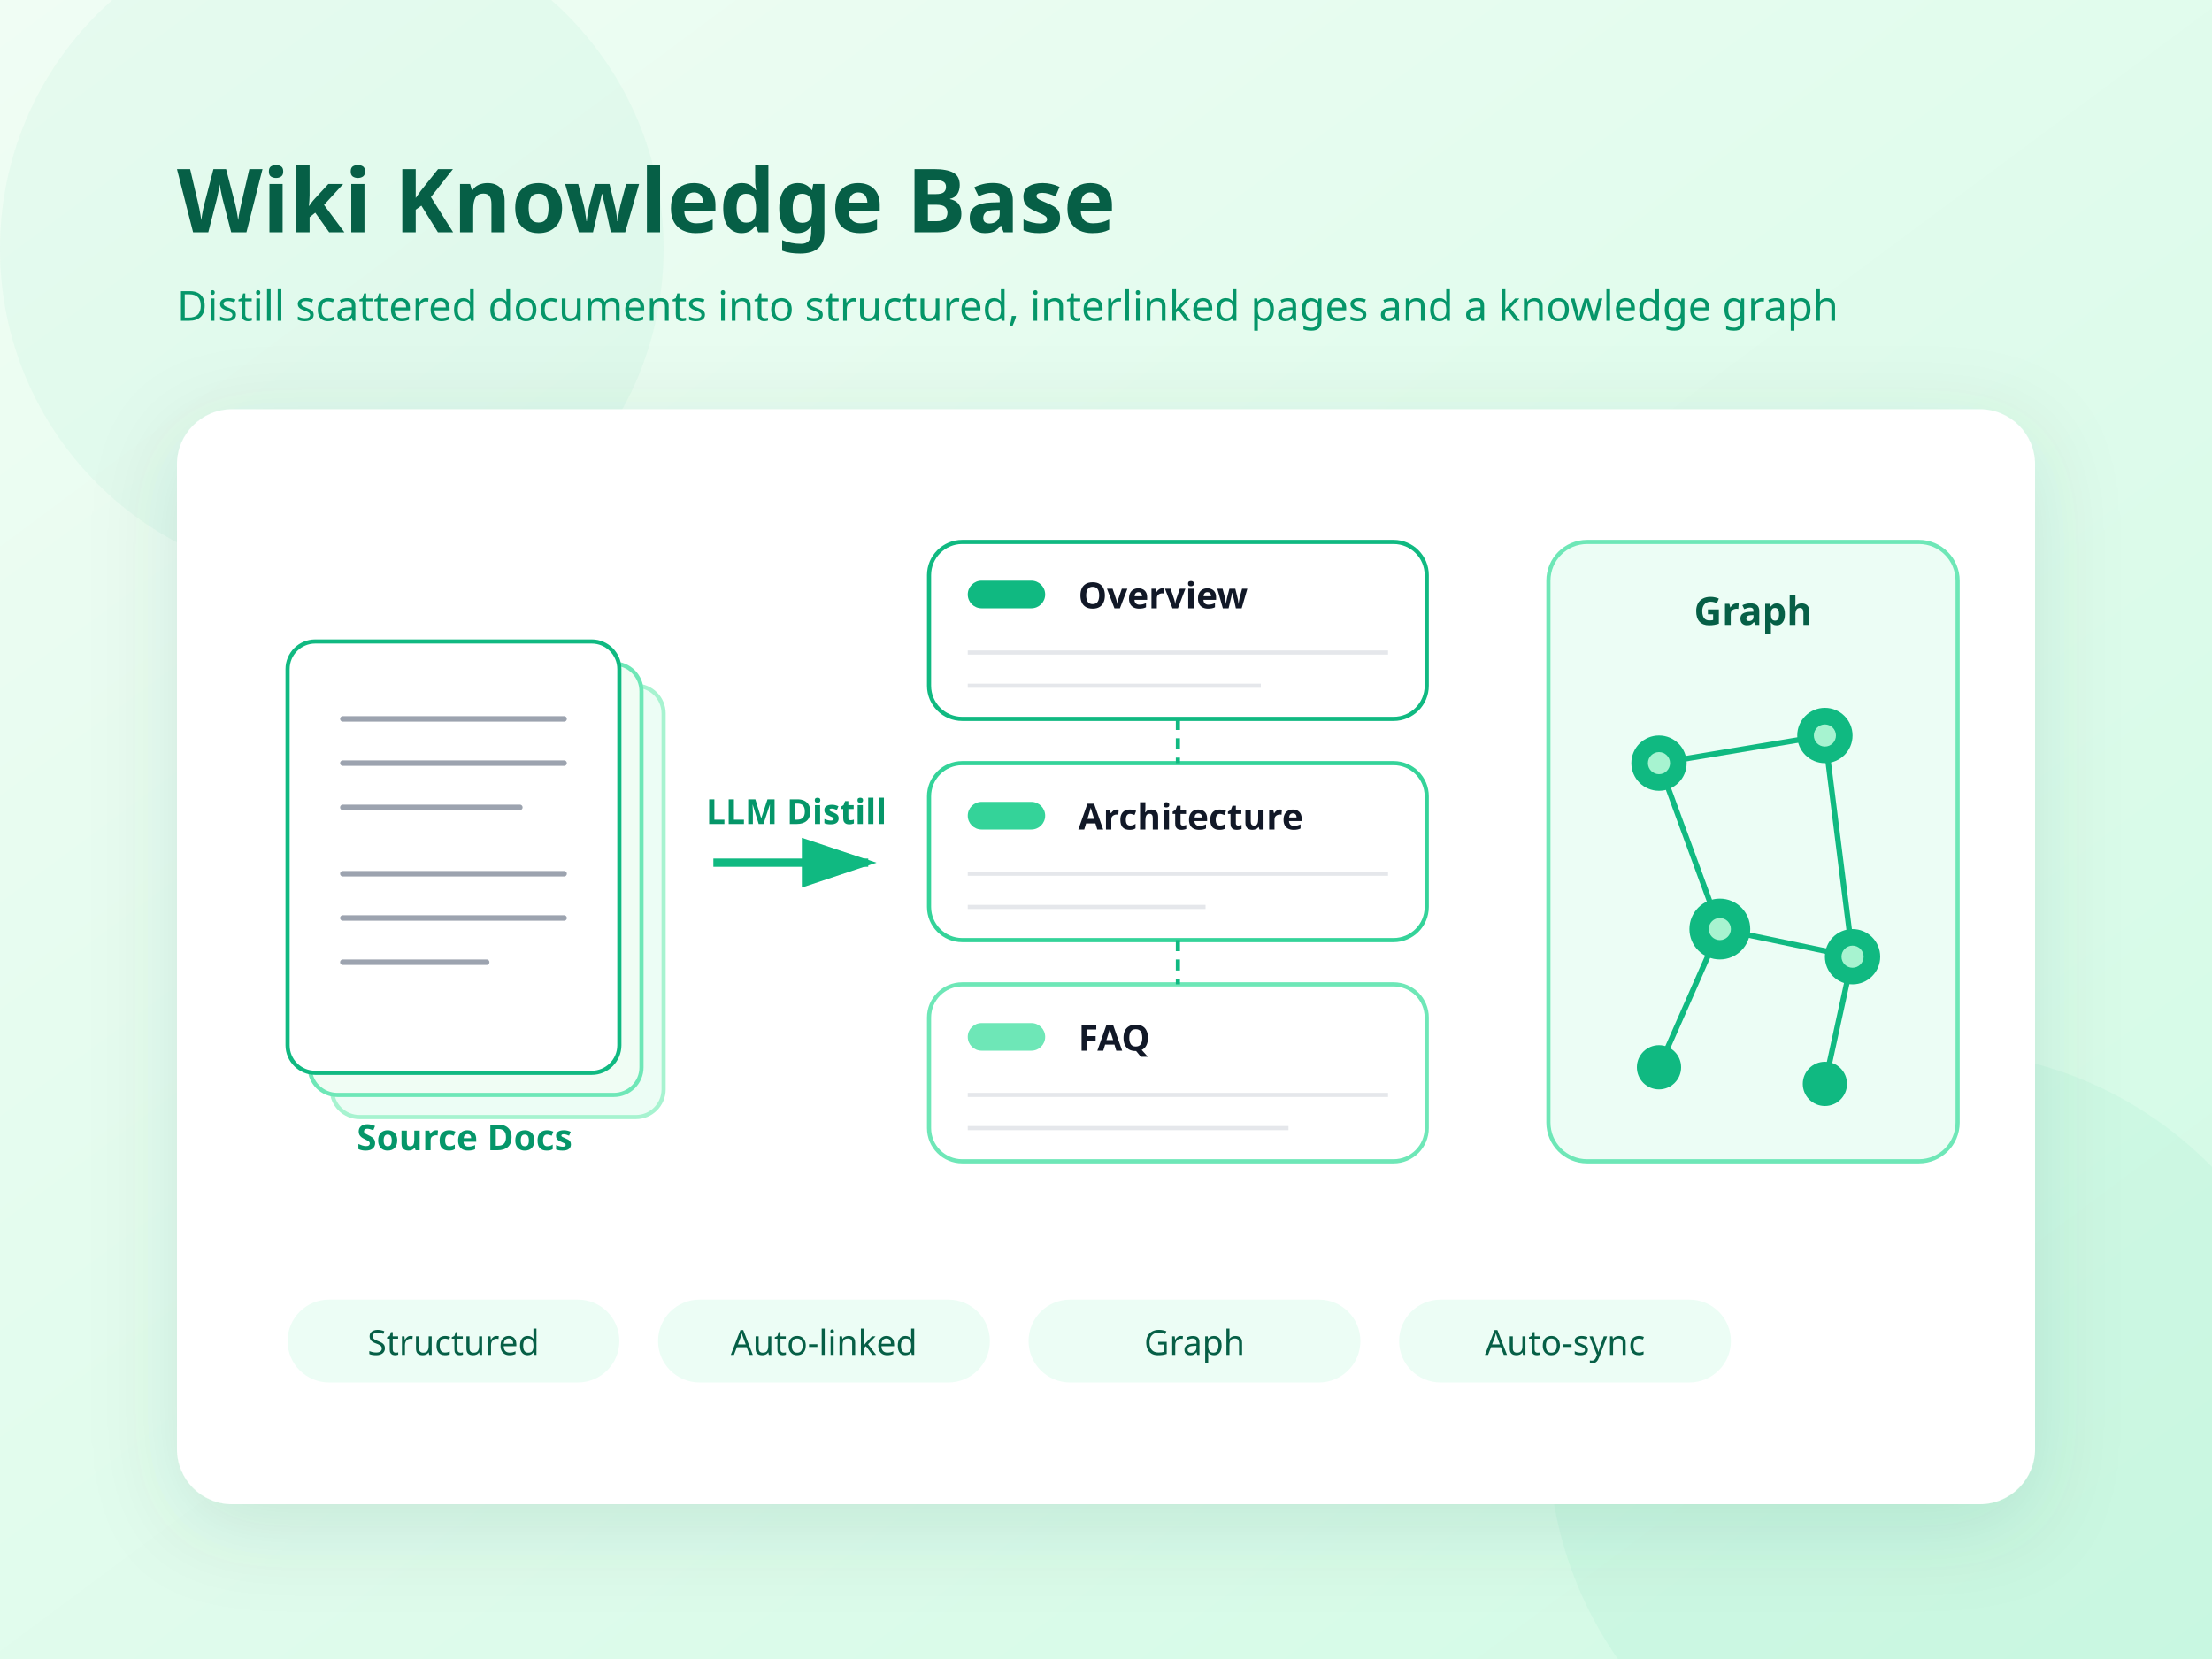
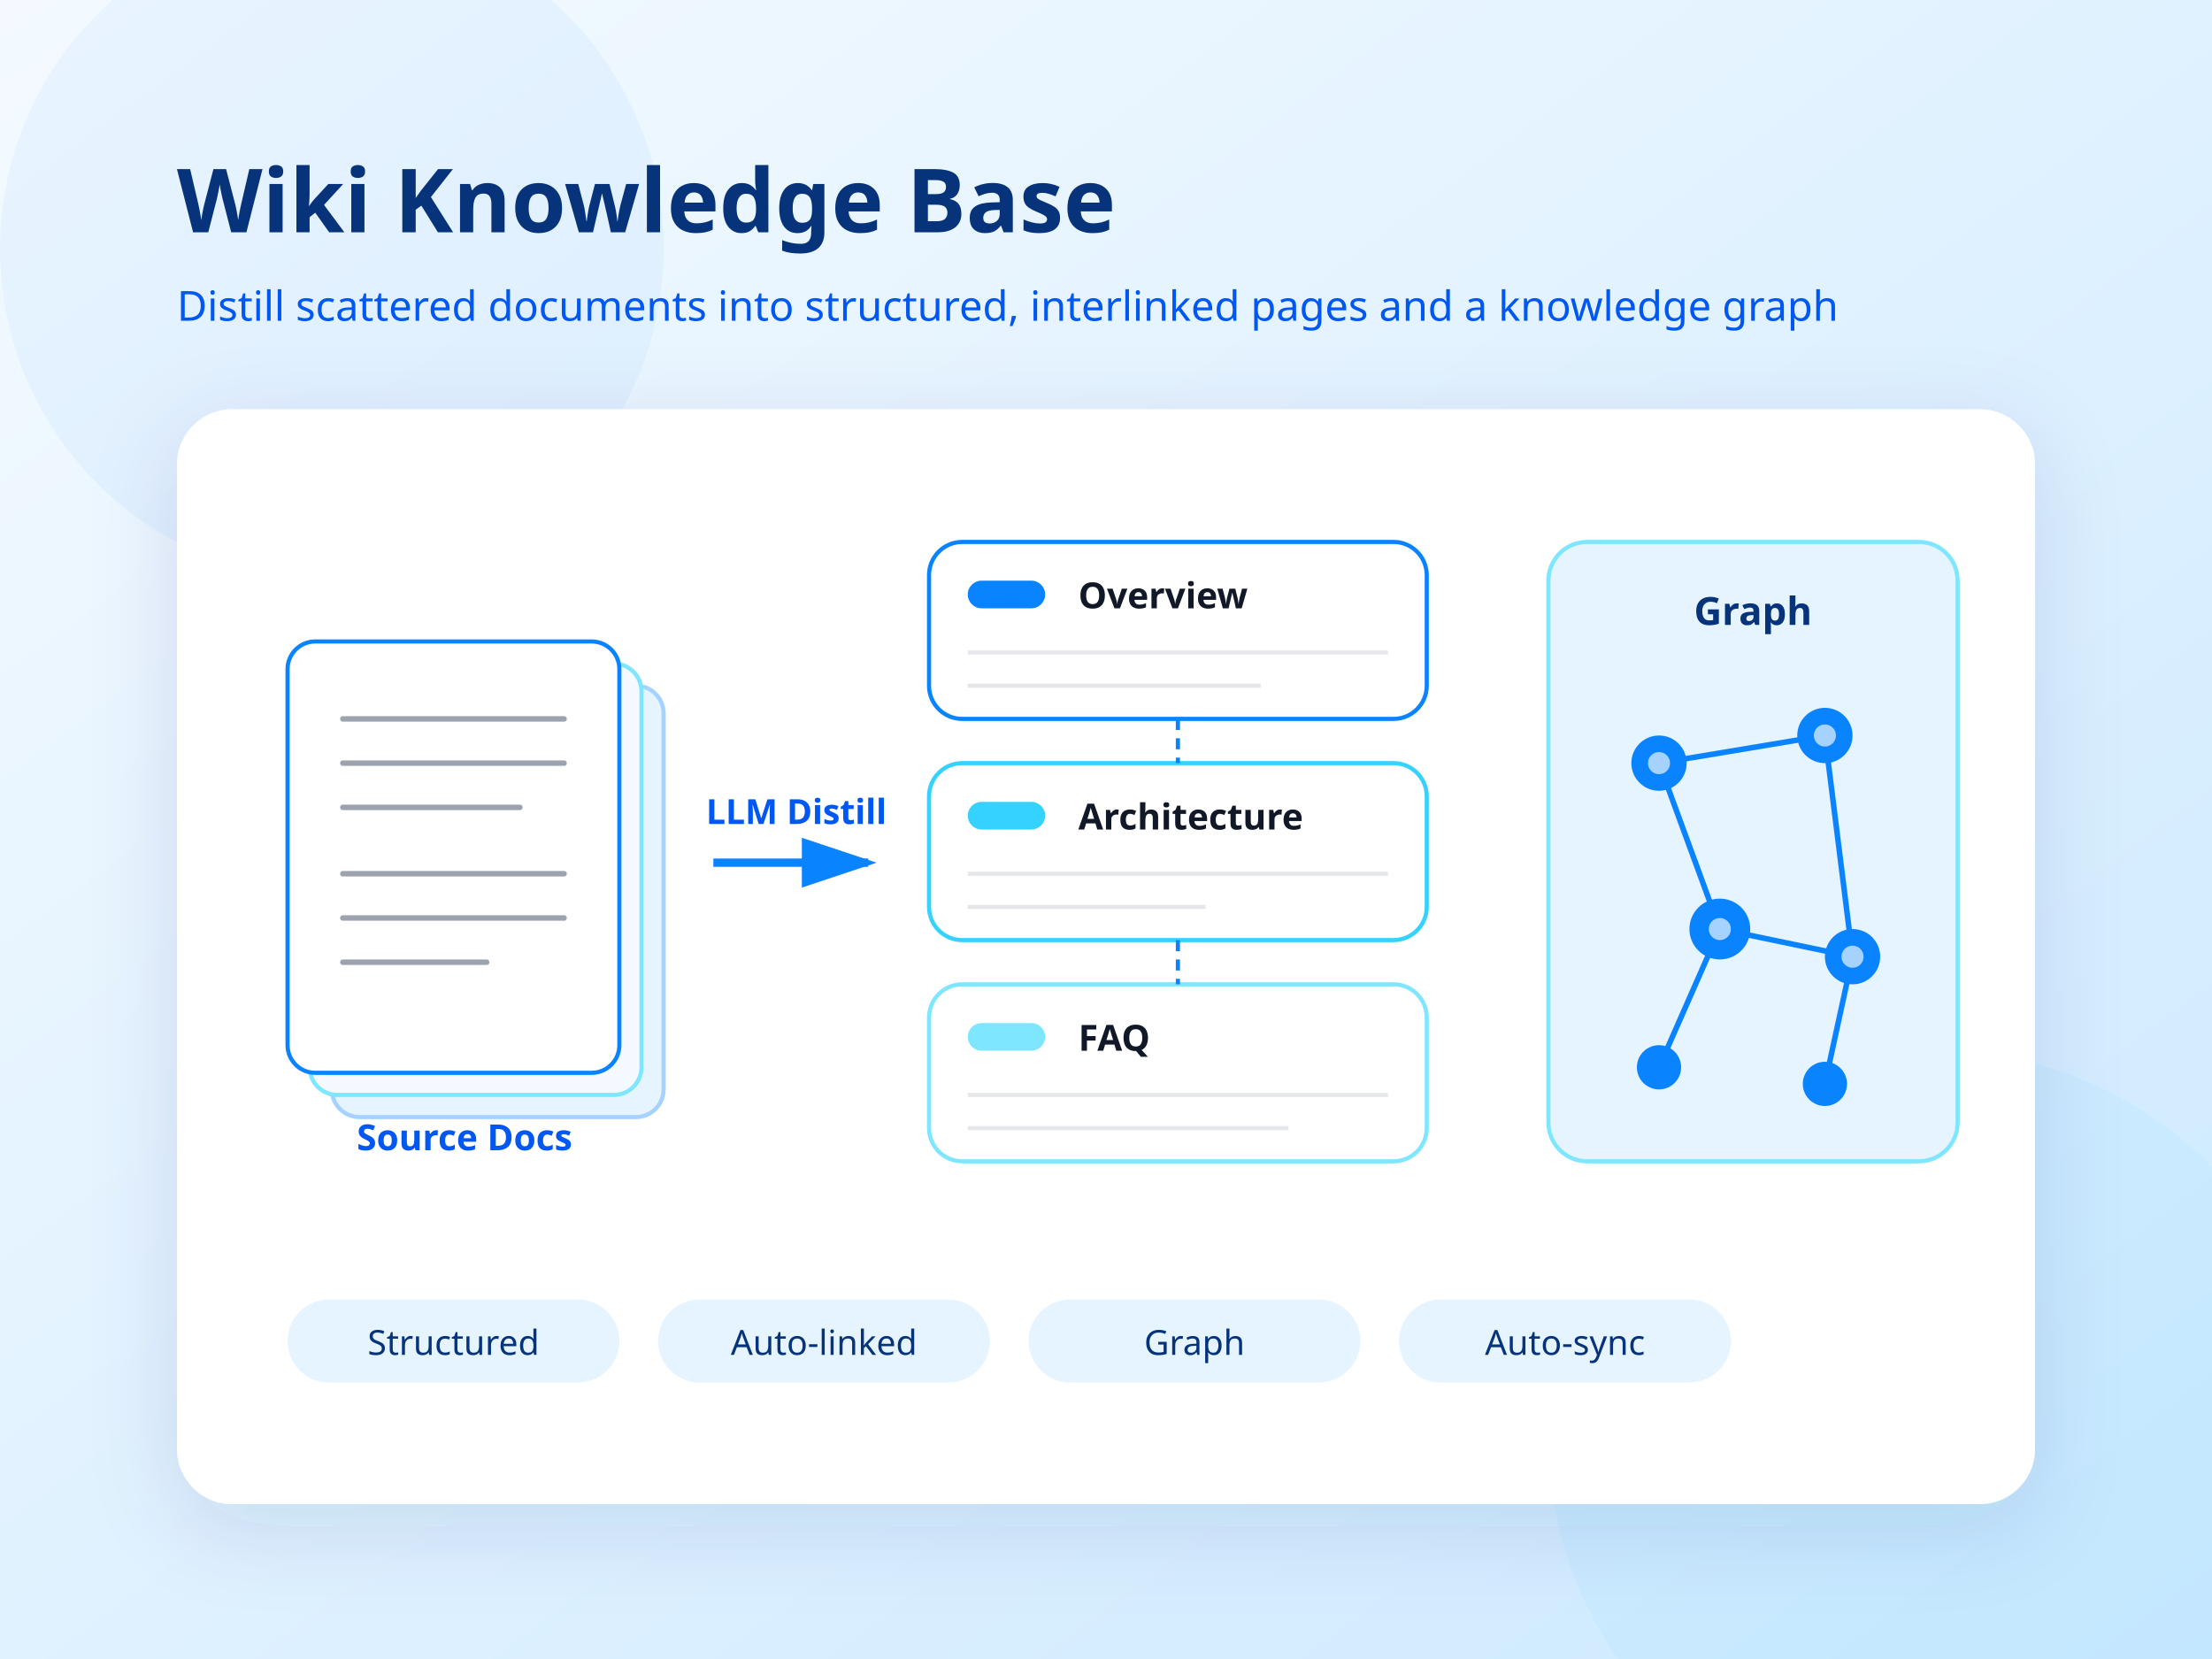
<svg xmlns="http://www.w3.org/2000/svg" viewBox="0 0 800 600">
  <defs>
    <linearGradient id="bg3" x1="0%" y1="0%" x2="100%" y2="100%">
-       <stop offset="0%" stop-color="#F0FDF4" />
-       <stop offset="100%" stop-color="#D1FAE5" />
+       <stop offset="0%" stop-color="#F4FAFF" />
+       <stop offset="100%" stop-color="#CCE9FF" />
    </linearGradient>
    <filter id="soft3" x="-20%" y="-20%" width="140%" height="140%">
-       <feDropShadow dx="0" dy="8" stdDeviation="16" flood-color="#065F46" flood-opacity="0.12" />
+       <feDropShadow dx="0" dy="8" stdDeviation="16" flood-color="#06337A" flood-opacity="0.12" />
    </filter>
  </defs>
  <rect width="800" height="600" fill="url(#bg3)" />
-   <circle cx="120" cy="90" r="120" fill="#10B981" opacity="0.05" />
-   <circle cx="700" cy="520" r="140" fill="#34D399" opacity="0.06" />
-   <text x="64" y="84" font-family="PingFang SC, sans-serif" font-size="32" font-weight="700" fill="#065F46">Wiki Knowledge Base</text>
-   <text x="64" y="116" font-family="PingFang SC, sans-serif" font-size="15" fill="#059669">Distill scattered documents into structured, interlinked pages and a knowledge graph</text>
+   <circle cx="120" cy="90" r="120" fill="#0A83FF" opacity="0.05" />
+   <circle cx="700" cy="520" r="140" fill="#35D2FF" opacity="0.06" />
+   <text x="64" y="84" font-family="PingFang SC, sans-serif" font-size="32" font-weight="700" fill="#06337A">Wiki Knowledge Base</text>
+   <text x="64" y="116" font-family="PingFang SC, sans-serif" font-size="15" fill="#0057F2">Distill scattered documents into structured, interlinked pages and a knowledge graph</text>
  <g filter="url(#soft3)">
    <rect x="64" y="148" width="672" height="396" rx="20" fill="#FFFFFF" />
  </g>
  <g transform="translate(104, 232)">
-     <rect x="16" y="16" width="120" height="156" rx="10" fill="#ECFDF5" stroke="#A7F3D0" stroke-width="1.5" />
-     <rect x="8" y="8" width="120" height="156" rx="10" fill="#F0FDF4" stroke="#6EE7B7" stroke-width="1.5" />
-     <rect x="0" y="0" width="120" height="156" rx="10" fill="#FFFFFF" stroke="#10B981" stroke-width="1.5" />
+     <rect x="16" y="16" width="120" height="156" rx="10" fill="#E6F4FF" stroke="#A6D2FF" stroke-width="1.5" />
+     <rect x="8" y="8" width="120" height="156" rx="10" fill="#F4FAFF" stroke="#7FE6FF" stroke-width="1.5" />
+     <rect x="0" y="0" width="120" height="156" rx="10" fill="#FFFFFF" stroke="#0A83FF" stroke-width="1.5" />
    <g stroke="#9CA3AF" stroke-width="2" stroke-linecap="round">
      <line x1="20" y1="28" x2="100" y2="28" />
      <line x1="20" y1="44" x2="100" y2="44" />
      <line x1="20" y1="60" x2="84" y2="60" />
      <line x1="20" y1="84" x2="100" y2="84" />
      <line x1="20" y1="100" x2="100" y2="100" />
      <line x1="20" y1="116" x2="72" y2="116" />
    </g>
-     <text x="64" y="184" font-family="PingFang SC, sans-serif" font-size="13" font-weight="600" fill="#059669" text-anchor="middle">Source Docs</text>
+     <text x="64" y="184" font-family="PingFang SC, sans-serif" font-size="13" font-weight="600" fill="#0057F2" text-anchor="middle">Source Docs</text>
  </g>
  <g transform="translate(258, 300)">
-     <path d="M0 12 H56" stroke="#10B981" stroke-width="3" marker-end="url(#arr3)" />
-     <text x="30" y="-2" font-family="PingFang SC, sans-serif" font-size="12.5" font-weight="600" fill="#059669" text-anchor="middle">LLM Distill</text>
+     <path d="M0 12 H56" stroke="#0A83FF" stroke-width="3" marker-end="url(#arr3)" />
+     <text x="30" y="-2" font-family="PingFang SC, sans-serif" font-size="12.5" font-weight="600" fill="#0057F2" text-anchor="middle">LLM Distill</text>
  </g>
  <g transform="translate(336, 196)">
-     <rect width="180" height="64" rx="12" fill="#FFFFFF" stroke="#10B981" stroke-width="1.5" />
-     <rect x="14" y="14" width="28" height="10" rx="5" fill="#10B981" />
+     <rect width="180" height="64" rx="12" fill="#FFFFFF" stroke="#0A83FF" stroke-width="1.5" />
+     <rect x="14" y="14" width="28" height="10" rx="5" fill="#0A83FF" />
    <text x="54" y="24" font-family="PingFang SC, sans-serif" font-size="13" font-weight="600" fill="#111827">Overview</text>
    <line x1="14" y1="40" x2="166" y2="40" stroke="#E5E7EB" stroke-width="1.5" />
    <line x1="14" y1="52" x2="120" y2="52" stroke="#E5E7EB" stroke-width="1.5" />
  </g>
  <g transform="translate(336, 276)">
-     <rect width="180" height="64" rx="12" fill="#FFFFFF" stroke="#34D399" stroke-width="1.5" />
-     <rect x="14" y="14" width="28" height="10" rx="5" fill="#34D399" />
+     <rect width="180" height="64" rx="12" fill="#FFFFFF" stroke="#35D2FF" stroke-width="1.5" />
+     <rect x="14" y="14" width="28" height="10" rx="5" fill="#35D2FF" />
    <text x="54" y="24" font-family="PingFang SC, sans-serif" font-size="13" font-weight="600" fill="#111827">Architecture</text>
    <line x1="14" y1="40" x2="166" y2="40" stroke="#E5E7EB" stroke-width="1.5" />
    <line x1="14" y1="52" x2="100" y2="52" stroke="#E5E7EB" stroke-width="1.5" />
  </g>
  <g transform="translate(336, 356)">
-     <rect width="180" height="64" rx="12" fill="#FFFFFF" stroke="#6EE7B7" stroke-width="1.5" />
-     <rect x="14" y="14" width="28" height="10" rx="5" fill="#6EE7B7" />
+     <rect width="180" height="64" rx="12" fill="#FFFFFF" stroke="#7FE6FF" stroke-width="1.5" />
+     <rect x="14" y="14" width="28" height="10" rx="5" fill="#7FE6FF" />
    <text x="54" y="24" font-family="PingFang SC, sans-serif" font-size="13" font-weight="600" fill="#111827">FAQ</text>
    <line x1="14" y1="40" x2="166" y2="40" stroke="#E5E7EB" stroke-width="1.5" />
    <line x1="14" y1="52" x2="130" y2="52" stroke="#E5E7EB" stroke-width="1.5" />
  </g>
-   <g stroke="#10B981" stroke-width="1.5" stroke-dasharray="4,3">
+   <g stroke="#0A83FF" stroke-width="1.5" stroke-dasharray="4,3">
    <path d="M426 260 V276" fill="none" />
    <path d="M426 340 V356" fill="none" />
  </g>
  <g transform="translate(560, 196)">
-     <rect width="148" height="224" rx="14" fill="#ECFDF5" stroke="#6EE7B7" stroke-width="1.5" />
-     <text x="74" y="30" font-family="PingFang SC, sans-serif" font-size="14" font-weight="700" fill="#065F46" text-anchor="middle">Graph</text>
-     <g stroke="#10B981" stroke-width="2">
+     <rect width="148" height="224" rx="14" fill="#E6F4FF" stroke="#7FE6FF" stroke-width="1.5" />
+     <text x="74" y="30" font-family="PingFang SC, sans-serif" font-size="14" font-weight="700" fill="#06337A" text-anchor="middle">Graph</text>
+     <g stroke="#0A83FF" stroke-width="2">
      <line x1="40" y1="80" x2="100" y2="70" />
      <line x1="40" y1="80" x2="62" y2="140" />
      <line x1="100" y1="70" x2="110" y2="150" />
      <line x1="62" y1="140" x2="110" y2="150" />
      <line x1="62" y1="140" x2="40" y2="190" />
      <line x1="110" y1="150" x2="100" y2="196" />
    </g>
-     <g fill="#10B981">
+     <g fill="#0A83FF">
      <circle cx="40" cy="80" r="10" />
      <circle cx="100" cy="70" r="10" />
      <circle cx="62" cy="140" r="11" />
      <circle cx="110" cy="150" r="10" />
      <circle cx="40" cy="190" r="8" />
      <circle cx="100" cy="196" r="8" />
    </g>
-     <g fill="#A7F3D0">
+     <g fill="#A6D2FF">
      <circle cx="40" cy="80" r="4" />
      <circle cx="100" cy="70" r="4" />
      <circle cx="62" cy="140" r="4" />
      <circle cx="110" cy="150" r="4" />
    </g>
  </g>
-   <g transform="translate(104, 470)" font-family="PingFang SC, sans-serif" font-size="12.5" fill="#065F46" text-anchor="middle">
-     <rect x="0" y="0" width="120" height="30" rx="15" fill="#ECFDF5" />
+   <g transform="translate(104, 470)" font-family="PingFang SC, sans-serif" font-size="12.5" fill="#06337A" text-anchor="middle">
+     <rect x="0" y="0" width="120" height="30" rx="15" fill="#E6F4FF" />
    <text x="60" y="20">Structured</text>
-     <rect x="134" y="0" width="120" height="30" rx="15" fill="#ECFDF5" />
+     <rect x="134" y="0" width="120" height="30" rx="15" fill="#E6F4FF" />
    <text x="194" y="20">Auto-linked</text>
-     <rect x="268" y="0" width="120" height="30" rx="15" fill="#ECFDF5" />
+     <rect x="268" y="0" width="120" height="30" rx="15" fill="#E6F4FF" />
    <text x="328" y="20">Graph</text>
-     <rect x="402" y="0" width="120" height="30" rx="15" fill="#ECFDF5" />
+     <rect x="402" y="0" width="120" height="30" rx="15" fill="#E6F4FF" />
    <text x="462" y="20">Auto-sync</text>
  </g>
  <defs>
    <marker id="arr3" markerWidth="9" markerHeight="9" refX="8" refY="3" orient="auto">
-       <polygon points="0 0, 9 3, 0 6" fill="#10B981" />
+       <polygon points="0 0, 9 3, 0 6" fill="#0A83FF" />
    </marker>
  </defs>
</svg>
